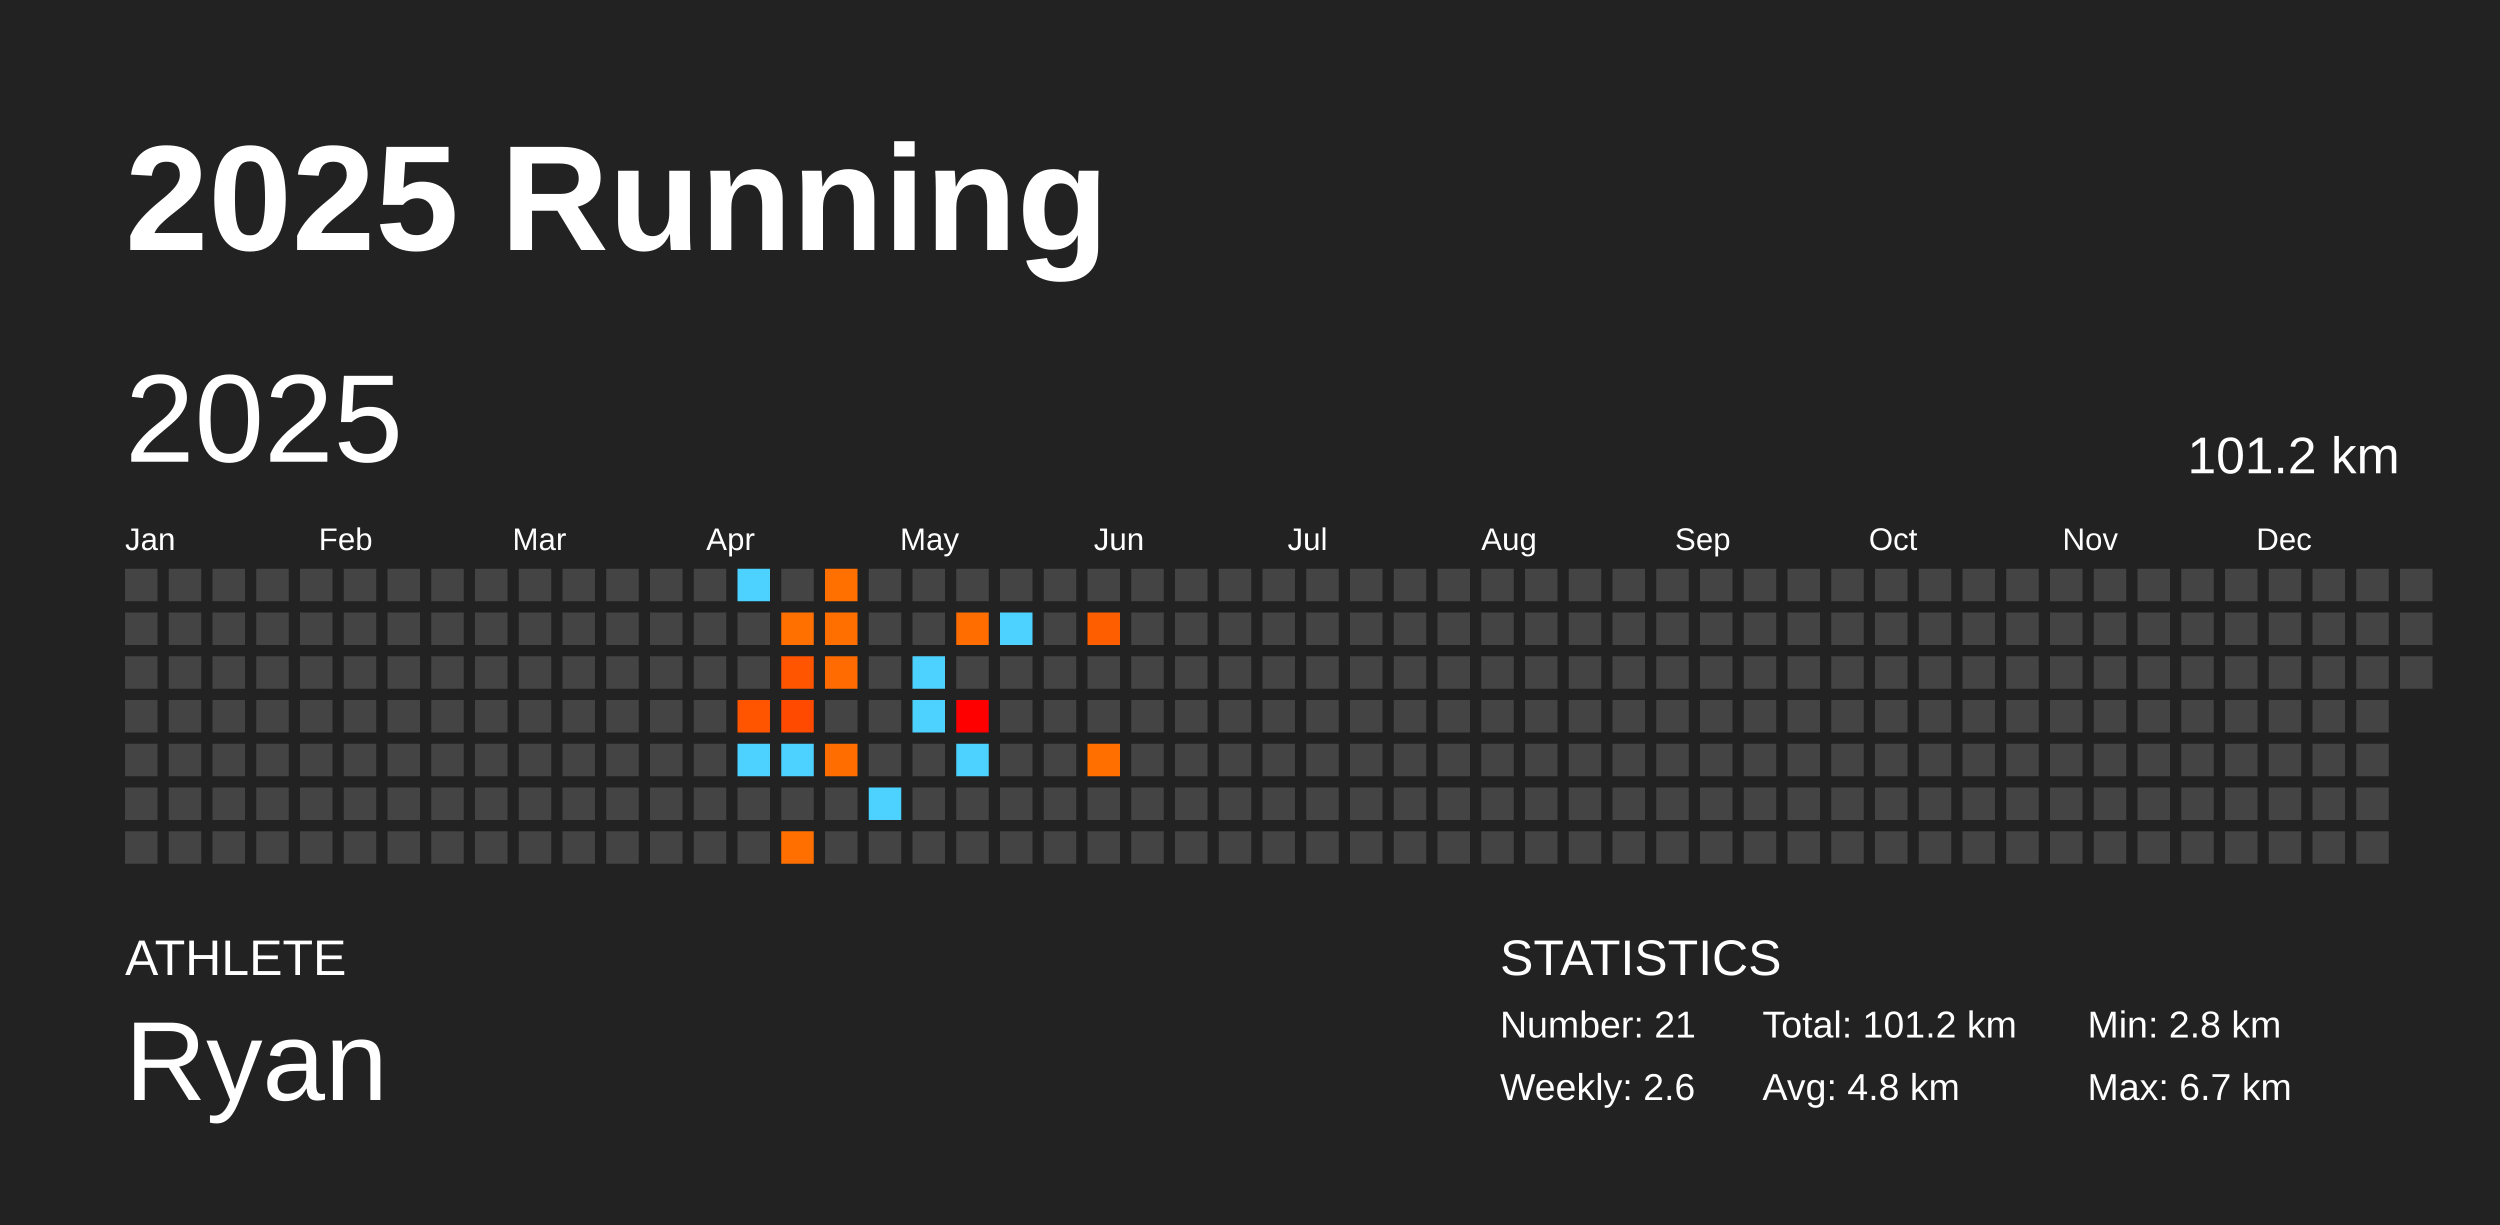
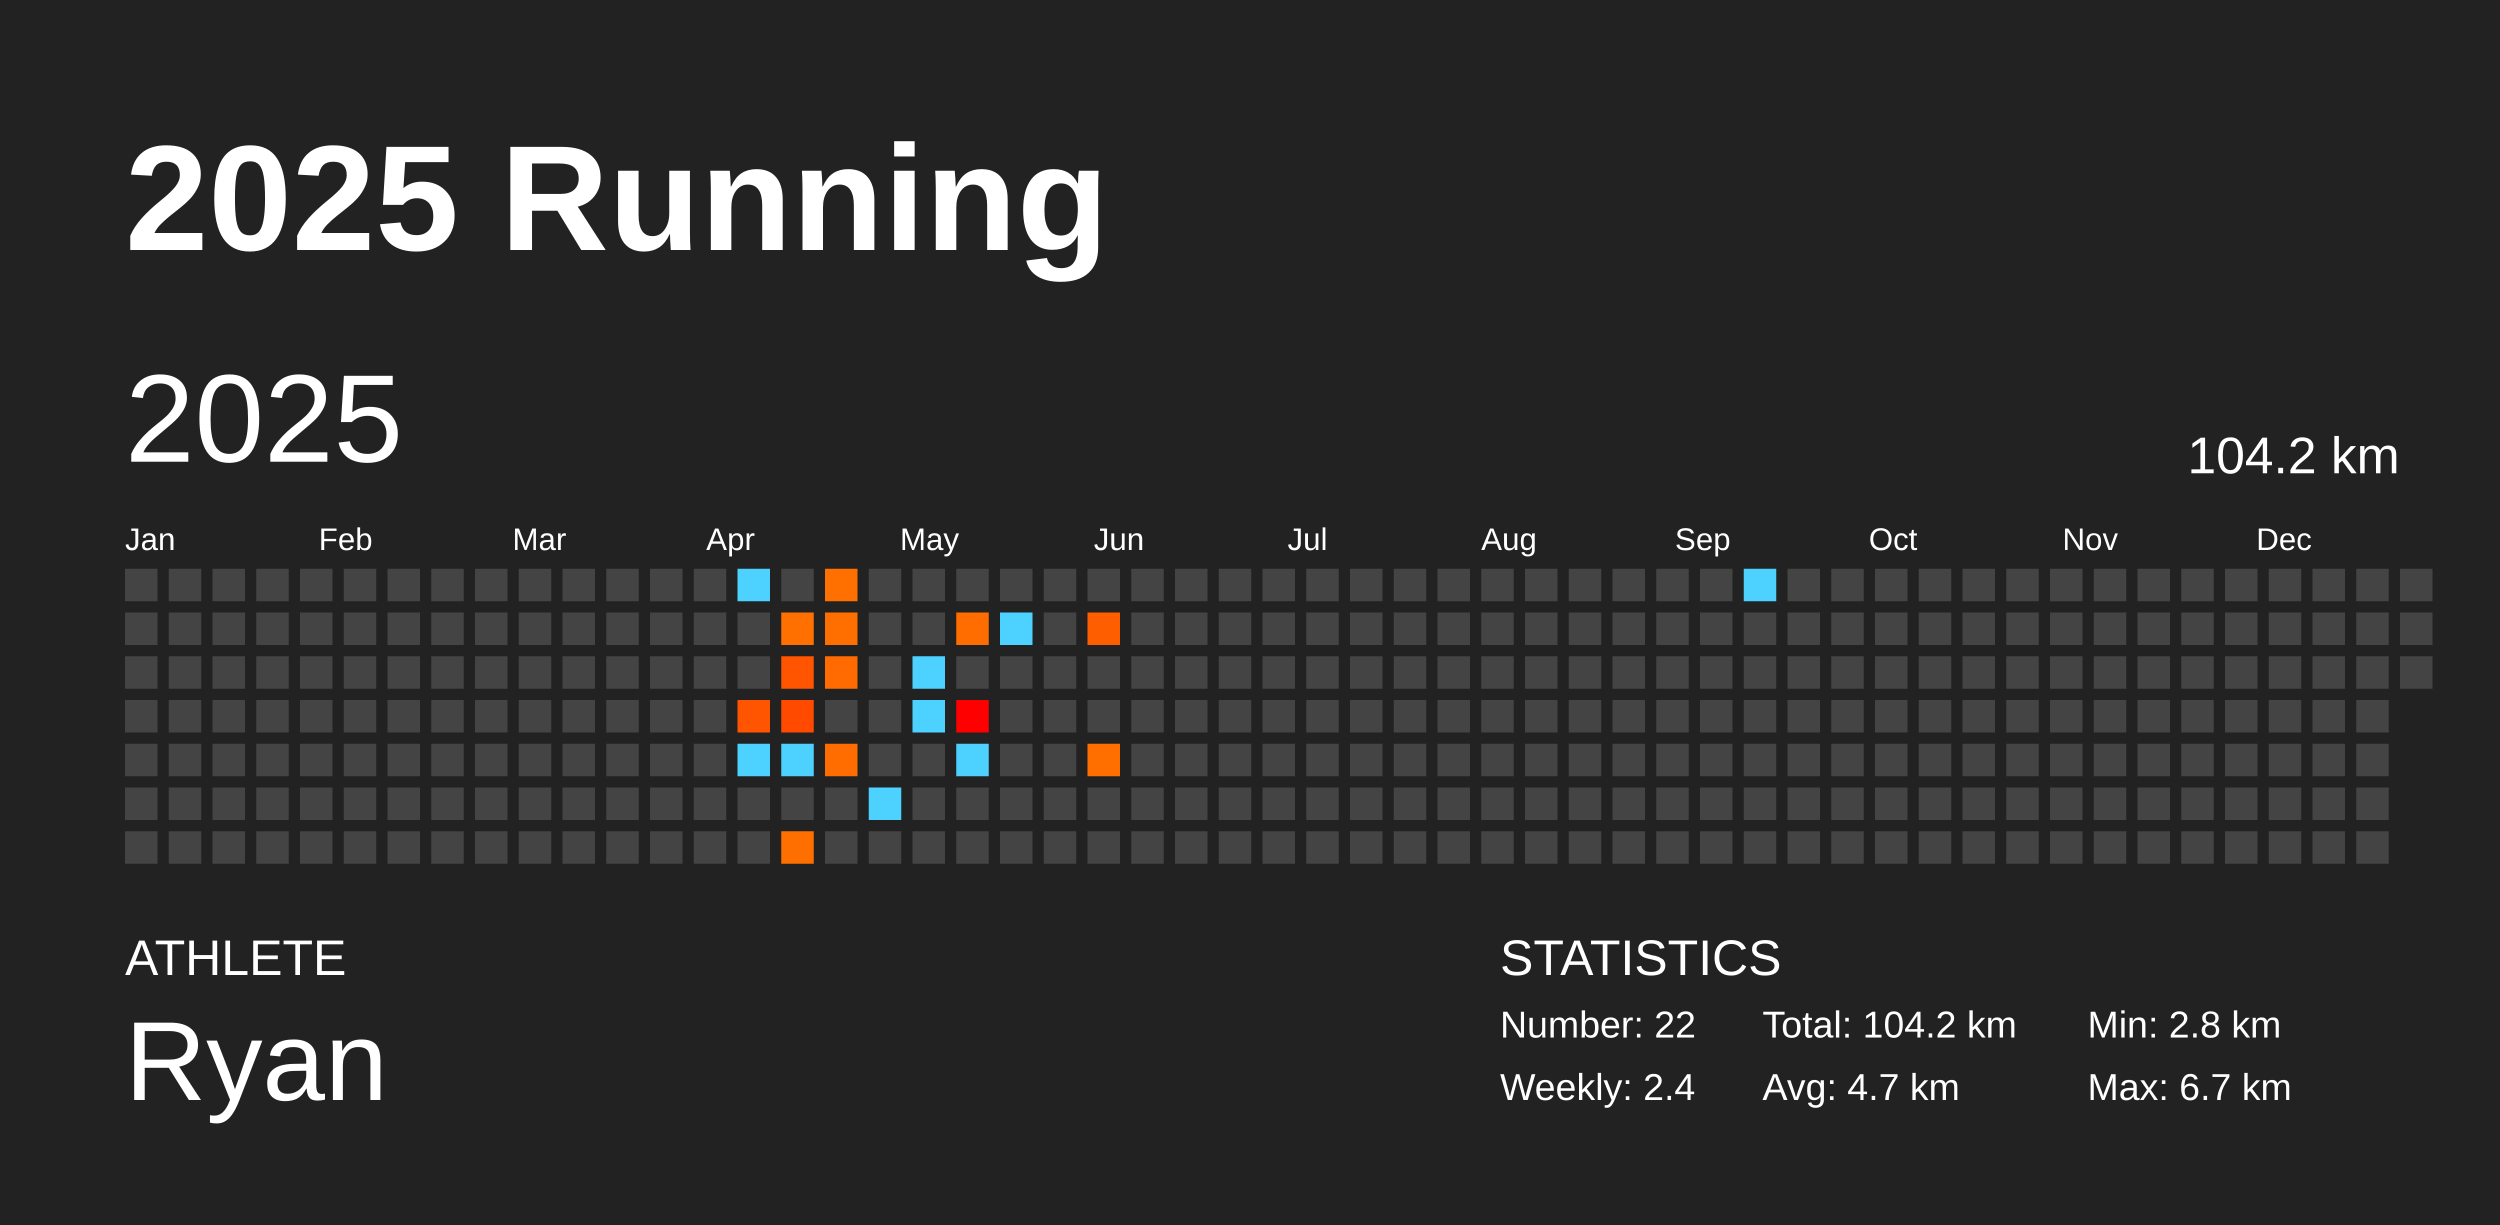
<svg xmlns="http://www.w3.org/2000/svg" baseProfile="full" height="98mm" version="1.1" viewBox="0,0,200,98" width="200mm">
  <defs />
  <rect fill="#222222" height="98" width="200" x="0" y="0" />
  <text fill="#FFFFFF" style="font-size:12px; font-family:Arial; font-weight:bold;" x="10" y="20">2025 Running</text>
  <text fill="#FFFFFF" style="font-size:4px; font-family:Arial" x="10" y="78">ATHLETE</text>
  <text fill="#FFFFFF" style="font-size:9px; font-family:Arial" x="10" y="88">Ryan</text>
  <text fill="#FFFFFF" style="font-size:4px; font-family:Arial" x="120" y="78">STATISTICS</text>
-   <text fill="#FFFFFF" style="font-size:3px; font-family:Arial" x="120" y="83">Number: 21</text>
-   <text fill="#FFFFFF" style="font-size:3px; font-family:Arial" x="120" y="88">Weekly: 2.6</text>
-   <text fill="#FFFFFF" style="font-size:3px; font-family:Arial" x="141" y="83">Total: 101.2 km</text>
-   <text fill="#FFFFFF" style="font-size:3px; font-family:Arial" x="141" y="88">Avg: 4.8 km</text>
+   <text fill="#FFFFFF" style="font-size:3px; font-family:Arial" x="120" y="83">Number: 22</text>
+   <text fill="#FFFFFF" style="font-size:3px; font-family:Arial" x="120" y="88">Weekly: 2.4</text>
+   <text fill="#FFFFFF" style="font-size:3px; font-family:Arial" x="141" y="83">Total: 104.2 km</text>
+   <text fill="#FFFFFF" style="font-size:3px; font-family:Arial" x="141" y="88">Avg: 4.7 km</text>
  <text fill="#FFFFFF" style="font-size:3px; font-family:Arial" x="167" y="83">Min: 2.8 km</text>
  <text fill="#FFFFFF" style="font-size:3px; font-family:Arial" x="167" y="88">Max: 6.7 km</text>
  <text dominant-baseline="hanging" fill="#FFFFFF" style="font-size:10.0px; font-family:Arial;" x="10" y="30">2025</text>
-   <text dominant-baseline="hanging" fill="#FFFFFF" style="font-size:4.125px; font-family:Arial;" x="175" y="35">101.2 km</text>
+   <text dominant-baseline="hanging" fill="#FFFFFF" style="font-size:4.125px; font-family:Arial;" x="175" y="35">104.2 km</text>
  <text fill="#FFFFFF" style="font-size:2.5px; font-family:Arial" x="10.0" y="44">Jan</text>
  <text fill="#FFFFFF" style="font-size:2.5px; font-family:Arial" x="25.5" y="44">Feb</text>
  <text fill="#FFFFFF" style="font-size:2.5px; font-family:Arial" x="41.0" y="44">Mar</text>
  <text fill="#FFFFFF" style="font-size:2.5px; font-family:Arial" x="56.5" y="44">Apr</text>
  <text fill="#FFFFFF" style="font-size:2.5px; font-family:Arial" x="72.0" y="44">May</text>
  <text fill="#FFFFFF" style="font-size:2.5px; font-family:Arial" x="87.5" y="44">Jun</text>
  <text fill="#FFFFFF" style="font-size:2.5px; font-family:Arial" x="103.0" y="44">Jul</text>
  <text fill="#FFFFFF" style="font-size:2.5px; font-family:Arial" x="118.5" y="44">Aug</text>
  <text fill="#FFFFFF" style="font-size:2.5px; font-family:Arial" x="134.0" y="44">Sep</text>
  <text fill="#FFFFFF" style="font-size:2.5px; font-family:Arial" x="149.5" y="44">Oct</text>
  <text fill="#FFFFFF" style="font-size:2.5px; font-family:Arial" x="165.0" y="44">Nov</text>
  <text fill="#FFFFFF" style="font-size:2.5px; font-family:Arial" x="180.5" y="44">Dec</text>
  <rect fill="#444444" height="2.6" width="2.6" x="10.0" y="45.5" />
  <rect fill="#444444" height="2.6" width="2.6" x="10.0" y="49.0" />
  <rect fill="#444444" height="2.6" width="2.6" x="10.0" y="52.5" />
  <rect fill="#444444" height="2.6" width="2.6" x="10.0" y="56.0" />
  <rect fill="#444444" height="2.6" width="2.6" x="10.0" y="59.5" />
  <rect fill="#444444" height="2.6" width="2.6" x="10.0" y="63.0" />
  <rect fill="#444444" height="2.6" width="2.6" x="10.0" y="66.5" />
  <rect fill="#444444" height="2.6" width="2.6" x="13.5" y="45.5" />
  <rect fill="#444444" height="2.6" width="2.6" x="13.5" y="49.0" />
  <rect fill="#444444" height="2.6" width="2.6" x="13.5" y="52.5" />
  <rect fill="#444444" height="2.6" width="2.6" x="13.5" y="56.0" />
  <rect fill="#444444" height="2.6" width="2.6" x="13.5" y="59.5" />
  <rect fill="#444444" height="2.6" width="2.6" x="13.5" y="63.0" />
  <rect fill="#444444" height="2.6" width="2.6" x="13.5" y="66.5" />
  <rect fill="#444444" height="2.6" width="2.6" x="17.0" y="45.5" />
  <rect fill="#444444" height="2.6" width="2.6" x="17.0" y="49.0" />
  <rect fill="#444444" height="2.6" width="2.6" x="17.0" y="52.5" />
  <rect fill="#444444" height="2.6" width="2.6" x="17.0" y="56.0" />
  <rect fill="#444444" height="2.6" width="2.6" x="17.0" y="59.5" />
  <rect fill="#444444" height="2.6" width="2.6" x="17.0" y="63.0" />
  <rect fill="#444444" height="2.6" width="2.6" x="17.0" y="66.5" />
  <rect fill="#444444" height="2.6" width="2.6" x="20.5" y="45.5" />
  <rect fill="#444444" height="2.6" width="2.6" x="20.5" y="49.0" />
  <rect fill="#444444" height="2.6" width="2.6" x="20.5" y="52.5" />
  <rect fill="#444444" height="2.6" width="2.6" x="20.5" y="56.0" />
  <rect fill="#444444" height="2.6" width="2.6" x="20.5" y="59.5" />
  <rect fill="#444444" height="2.6" width="2.6" x="20.5" y="63.0" />
  <rect fill="#444444" height="2.6" width="2.6" x="20.5" y="66.5" />
  <rect fill="#444444" height="2.6" width="2.6" x="24.0" y="45.5" />
  <rect fill="#444444" height="2.6" width="2.6" x="24.0" y="49.0" />
  <rect fill="#444444" height="2.6" width="2.6" x="24.0" y="52.5" />
  <rect fill="#444444" height="2.6" width="2.6" x="24.0" y="56.0" />
  <rect fill="#444444" height="2.6" width="2.6" x="24.0" y="59.5" />
  <rect fill="#444444" height="2.6" width="2.6" x="24.0" y="63.0" />
  <rect fill="#444444" height="2.6" width="2.6" x="24.0" y="66.5" />
  <rect fill="#444444" height="2.6" width="2.6" x="27.5" y="45.5" />
  <rect fill="#444444" height="2.6" width="2.6" x="27.5" y="49.0" />
  <rect fill="#444444" height="2.6" width="2.6" x="27.5" y="52.5" />
  <rect fill="#444444" height="2.6" width="2.6" x="27.5" y="56.0" />
  <rect fill="#444444" height="2.6" width="2.6" x="27.5" y="59.5" />
  <rect fill="#444444" height="2.6" width="2.6" x="27.5" y="63.0" />
  <rect fill="#444444" height="2.6" width="2.6" x="27.5" y="66.5" />
  <rect fill="#444444" height="2.6" width="2.6" x="31.0" y="45.5" />
  <rect fill="#444444" height="2.6" width="2.6" x="31.0" y="49.0" />
  <rect fill="#444444" height="2.6" width="2.6" x="31.0" y="52.5" />
  <rect fill="#444444" height="2.6" width="2.6" x="31.0" y="56.0" />
  <rect fill="#444444" height="2.6" width="2.6" x="31.0" y="59.5" />
  <rect fill="#444444" height="2.6" width="2.6" x="31.0" y="63.0" />
  <rect fill="#444444" height="2.6" width="2.6" x="31.0" y="66.5" />
  <rect fill="#444444" height="2.6" width="2.6" x="34.5" y="45.5" />
  <rect fill="#444444" height="2.6" width="2.6" x="34.5" y="49.0" />
  <rect fill="#444444" height="2.6" width="2.6" x="34.5" y="52.5" />
  <rect fill="#444444" height="2.6" width="2.6" x="34.5" y="56.0" />
  <rect fill="#444444" height="2.6" width="2.6" x="34.5" y="59.5" />
  <rect fill="#444444" height="2.6" width="2.6" x="34.5" y="63.0" />
  <rect fill="#444444" height="2.6" width="2.6" x="34.5" y="66.5" />
  <rect fill="#444444" height="2.6" width="2.6" x="38.0" y="45.5" />
  <rect fill="#444444" height="2.6" width="2.6" x="38.0" y="49.0" />
  <rect fill="#444444" height="2.6" width="2.6" x="38.0" y="52.5" />
  <rect fill="#444444" height="2.6" width="2.6" x="38.0" y="56.0" />
  <rect fill="#444444" height="2.6" width="2.6" x="38.0" y="59.5" />
  <rect fill="#444444" height="2.6" width="2.6" x="38.0" y="63.0" />
  <rect fill="#444444" height="2.6" width="2.6" x="38.0" y="66.5" />
  <rect fill="#444444" height="2.6" width="2.6" x="41.5" y="45.5" />
  <rect fill="#444444" height="2.6" width="2.6" x="41.5" y="49.0" />
  <rect fill="#444444" height="2.6" width="2.6" x="41.5" y="52.5" />
  <rect fill="#444444" height="2.6" width="2.6" x="41.5" y="56.0" />
  <rect fill="#444444" height="2.6" width="2.6" x="41.5" y="59.5" />
  <rect fill="#444444" height="2.6" width="2.6" x="41.5" y="63.0" />
  <rect fill="#444444" height="2.6" width="2.6" x="41.5" y="66.5" />
  <rect fill="#444444" height="2.6" width="2.6" x="45.0" y="45.5" />
  <rect fill="#444444" height="2.6" width="2.6" x="45.0" y="49.0" />
  <rect fill="#444444" height="2.6" width="2.6" x="45.0" y="52.5" />
  <rect fill="#444444" height="2.6" width="2.6" x="45.0" y="56.0" />
  <rect fill="#444444" height="2.6" width="2.6" x="45.0" y="59.5" />
  <rect fill="#444444" height="2.6" width="2.6" x="45.0" y="63.0" />
  <rect fill="#444444" height="2.6" width="2.6" x="45.0" y="66.5" />
  <rect fill="#444444" height="2.6" width="2.6" x="48.5" y="45.5" />
  <rect fill="#444444" height="2.6" width="2.6" x="48.5" y="49.0" />
  <rect fill="#444444" height="2.6" width="2.6" x="48.5" y="52.5" />
  <rect fill="#444444" height="2.6" width="2.6" x="48.5" y="56.0" />
  <rect fill="#444444" height="2.6" width="2.6" x="48.5" y="59.5" />
  <rect fill="#444444" height="2.6" width="2.6" x="48.5" y="63.0" />
  <rect fill="#444444" height="2.6" width="2.6" x="48.5" y="66.5" />
  <rect fill="#444444" height="2.6" width="2.6" x="52.0" y="45.5" />
  <rect fill="#444444" height="2.6" width="2.6" x="52.0" y="49.0" />
  <rect fill="#444444" height="2.6" width="2.6" x="52.0" y="52.5" />
  <rect fill="#444444" height="2.6" width="2.6" x="52.0" y="56.0" />
  <rect fill="#444444" height="2.6" width="2.6" x="52.0" y="59.5" />
  <rect fill="#444444" height="2.6" width="2.6" x="52.0" y="63.0" />
  <rect fill="#444444" height="2.6" width="2.6" x="52.0" y="66.5" />
  <rect fill="#444444" height="2.6" width="2.6" x="55.5" y="45.5" />
  <rect fill="#444444" height="2.6" width="2.6" x="55.5" y="49.0" />
  <rect fill="#444444" height="2.6" width="2.6" x="55.5" y="52.5" />
  <rect fill="#444444" height="2.6" width="2.6" x="55.5" y="56.0" />
  <rect fill="#444444" height="2.6" width="2.6" x="55.5" y="59.5" />
  <rect fill="#444444" height="2.6" width="2.6" x="55.5" y="63.0" />
  <rect fill="#444444" height="2.6" width="2.6" x="55.5" y="66.5" />
  <rect fill="#4dd2ff" height="2.6" width="2.6" x="59.0" y="45.5" />
  <rect fill="#444444" height="2.6" width="2.6" x="59.0" y="49.0" />
  <rect fill="#444444" height="2.6" width="2.6" x="59.0" y="52.5" />
  <rect fill="#ff5500" height="2.6" width="2.6" x="59.0" y="56.0" />
  <rect fill="#4dd2ff" height="2.6" width="2.6" x="59.0" y="59.5" />
  <rect fill="#444444" height="2.6" width="2.6" x="59.0" y="63.0" />
  <rect fill="#444444" height="2.6" width="2.6" x="59.0" y="66.5" />
  <rect fill="#444444" height="2.6" width="2.6" x="62.5" y="45.5" />
  <rect fill="#ff7000" height="2.6" width="2.6" x="62.5" y="49.0" />
  <rect fill="#ff5400" height="2.6" width="2.6" x="62.5" y="52.5" />
  <rect fill="#ff4a00" height="2.6" width="2.6" x="62.5" y="56.0" />
  <rect fill="#4dd2ff" height="2.6" width="2.6" x="62.5" y="59.5" />
  <rect fill="#444444" height="2.6" width="2.6" x="62.5" y="63.0" />
  <rect fill="#ff6f00" height="2.6" width="2.6" x="62.5" y="66.5" />
  <rect fill="#ff7000" height="2.6" width="2.6" x="66.0" y="45.5" />
  <rect fill="#ff6f00" height="2.6" width="2.6" x="66.0" y="49.0" />
  <rect fill="#ff6b00" height="2.6" width="2.6" x="66.0" y="52.5" />
  <rect fill="#444444" height="2.6" width="2.6" x="66.0" y="56.0" />
  <rect fill="#ff6d00" height="2.6" width="2.6" x="66.0" y="59.5" />
  <rect fill="#444444" height="2.6" width="2.6" x="66.0" y="63.0" />
  <rect fill="#444444" height="2.6" width="2.6" x="66.0" y="66.5" />
  <rect fill="#444444" height="2.6" width="2.6" x="69.5" y="45.5" />
  <rect fill="#444444" height="2.6" width="2.6" x="69.5" y="49.0" />
  <rect fill="#444444" height="2.6" width="2.6" x="69.5" y="52.5" />
  <rect fill="#444444" height="2.6" width="2.6" x="69.5" y="56.0" />
  <rect fill="#444444" height="2.6" width="2.6" x="69.5" y="59.5" />
  <rect fill="#4dd2ff" height="2.6" width="2.6" x="69.5" y="63.0" />
  <rect fill="#444444" height="2.6" width="2.6" x="69.5" y="66.5" />
  <rect fill="#444444" height="2.6" width="2.6" x="73.0" y="45.5" />
  <rect fill="#444444" height="2.6" width="2.6" x="73.0" y="49.0" />
  <rect fill="#4dd2ff" height="2.6" width="2.6" x="73.0" y="52.5" />
  <rect fill="#4dd2ff" height="2.6" width="2.6" x="73.0" y="56.0" />
  <rect fill="#444444" height="2.6" width="2.6" x="73.0" y="59.5" />
  <rect fill="#444444" height="2.6" width="2.6" x="73.0" y="63.0" />
  <rect fill="#444444" height="2.6" width="2.6" x="73.0" y="66.5" />
  <rect fill="#444444" height="2.6" width="2.6" x="76.5" y="45.5" />
  <rect fill="#ff6c00" height="2.6" width="2.6" x="76.5" y="49.0" />
  <rect fill="#444444" height="2.6" width="2.6" x="76.5" y="52.5" />
  <rect fill="#ff0000" height="2.6" width="2.6" x="76.5" y="56.0" />
  <rect fill="#4dd2ff" height="2.6" width="2.6" x="76.5" y="59.5" />
  <rect fill="#444444" height="2.6" width="2.6" x="76.5" y="63.0" />
  <rect fill="#444444" height="2.6" width="2.6" x="76.5" y="66.5" />
  <rect fill="#444444" height="2.6" width="2.6" x="80.0" y="45.5" />
  <rect fill="#4dd2ff" height="2.6" width="2.6" x="80.0" y="49.0" />
  <rect fill="#444444" height="2.6" width="2.6" x="80.0" y="52.5" />
  <rect fill="#444444" height="2.6" width="2.6" x="80.0" y="56.0" />
  <rect fill="#444444" height="2.6" width="2.6" x="80.0" y="59.5" />
  <rect fill="#444444" height="2.6" width="2.6" x="80.0" y="63.0" />
  <rect fill="#444444" height="2.6" width="2.6" x="80.0" y="66.5" />
  <rect fill="#444444" height="2.6" width="2.6" x="83.5" y="45.5" />
  <rect fill="#444444" height="2.6" width="2.6" x="83.5" y="49.0" />
  <rect fill="#444444" height="2.6" width="2.6" x="83.5" y="52.5" />
  <rect fill="#444444" height="2.6" width="2.6" x="83.5" y="56.0" />
  <rect fill="#444444" height="2.6" width="2.6" x="83.5" y="59.5" />
  <rect fill="#444444" height="2.6" width="2.6" x="83.5" y="63.0" />
  <rect fill="#444444" height="2.6" width="2.6" x="83.5" y="66.5" />
  <rect fill="#444444" height="2.6" width="2.6" x="87.0" y="45.5" />
  <rect fill="#ff5e00" height="2.6" width="2.6" x="87.0" y="49.0" />
  <rect fill="#444444" height="2.6" width="2.6" x="87.0" y="52.5" />
  <rect fill="#444444" height="2.6" width="2.6" x="87.0" y="56.0" />
  <rect fill="#ff6f00" height="2.6" width="2.6" x="87.0" y="59.5" />
  <rect fill="#444444" height="2.6" width="2.6" x="87.0" y="63.0" />
  <rect fill="#444444" height="2.6" width="2.6" x="87.0" y="66.5" />
  <rect fill="#444444" height="2.6" width="2.6" x="90.5" y="45.5" />
  <rect fill="#444444" height="2.6" width="2.6" x="90.5" y="49.0" />
  <rect fill="#444444" height="2.6" width="2.6" x="90.5" y="52.5" />
  <rect fill="#444444" height="2.6" width="2.6" x="90.5" y="56.0" />
  <rect fill="#444444" height="2.6" width="2.6" x="90.5" y="59.5" />
  <rect fill="#444444" height="2.6" width="2.6" x="90.5" y="63.0" />
  <rect fill="#444444" height="2.6" width="2.6" x="90.5" y="66.5" />
  <rect fill="#444444" height="2.6" width="2.6" x="94.0" y="45.5" />
  <rect fill="#444444" height="2.6" width="2.6" x="94.0" y="49.0" />
  <rect fill="#444444" height="2.6" width="2.6" x="94.0" y="52.5" />
  <rect fill="#444444" height="2.6" width="2.6" x="94.0" y="56.0" />
  <rect fill="#444444" height="2.6" width="2.6" x="94.0" y="59.5" />
  <rect fill="#444444" height="2.6" width="2.6" x="94.0" y="63.0" />
  <rect fill="#444444" height="2.6" width="2.6" x="94.0" y="66.5" />
  <rect fill="#444444" height="2.6" width="2.6" x="97.5" y="45.5" />
  <rect fill="#444444" height="2.6" width="2.6" x="97.5" y="49.0" />
  <rect fill="#444444" height="2.6" width="2.6" x="97.5" y="52.5" />
  <rect fill="#444444" height="2.6" width="2.6" x="97.5" y="56.0" />
  <rect fill="#444444" height="2.6" width="2.6" x="97.5" y="59.5" />
  <rect fill="#444444" height="2.6" width="2.6" x="97.5" y="63.0" />
  <rect fill="#444444" height="2.6" width="2.6" x="97.5" y="66.5" />
  <rect fill="#444444" height="2.6" width="2.6" x="101.0" y="45.5" />
  <rect fill="#444444" height="2.6" width="2.6" x="101.0" y="49.0" />
  <rect fill="#444444" height="2.6" width="2.6" x="101.0" y="52.5" />
  <rect fill="#444444" height="2.6" width="2.6" x="101.0" y="56.0" />
  <rect fill="#444444" height="2.6" width="2.6" x="101.0" y="59.5" />
  <rect fill="#444444" height="2.6" width="2.6" x="101.0" y="63.0" />
  <rect fill="#444444" height="2.6" width="2.6" x="101.0" y="66.5" />
  <rect fill="#444444" height="2.6" width="2.6" x="104.5" y="45.5" />
  <rect fill="#444444" height="2.6" width="2.6" x="104.5" y="49.0" />
  <rect fill="#444444" height="2.6" width="2.6" x="104.5" y="52.5" />
  <rect fill="#444444" height="2.6" width="2.6" x="104.5" y="56.0" />
  <rect fill="#444444" height="2.6" width="2.6" x="104.5" y="59.5" />
  <rect fill="#444444" height="2.6" width="2.6" x="104.5" y="63.0" />
  <rect fill="#444444" height="2.6" width="2.6" x="104.5" y="66.5" />
  <rect fill="#444444" height="2.6" width="2.6" x="108.0" y="45.5" />
  <rect fill="#444444" height="2.6" width="2.6" x="108.0" y="49.0" />
  <rect fill="#444444" height="2.6" width="2.6" x="108.0" y="52.5" />
  <rect fill="#444444" height="2.6" width="2.6" x="108.0" y="56.0" />
  <rect fill="#444444" height="2.6" width="2.6" x="108.0" y="59.5" />
  <rect fill="#444444" height="2.6" width="2.6" x="108.0" y="63.0" />
  <rect fill="#444444" height="2.6" width="2.6" x="108.0" y="66.5" />
  <rect fill="#444444" height="2.6" width="2.6" x="111.5" y="45.5" />
  <rect fill="#444444" height="2.6" width="2.6" x="111.5" y="49.0" />
  <rect fill="#444444" height="2.6" width="2.6" x="111.5" y="52.5" />
  <rect fill="#444444" height="2.6" width="2.6" x="111.5" y="56.0" />
  <rect fill="#444444" height="2.6" width="2.6" x="111.5" y="59.5" />
  <rect fill="#444444" height="2.6" width="2.6" x="111.5" y="63.0" />
  <rect fill="#444444" height="2.6" width="2.6" x="111.5" y="66.5" />
  <rect fill="#444444" height="2.6" width="2.6" x="115.0" y="45.5" />
  <rect fill="#444444" height="2.6" width="2.6" x="115.0" y="49.0" />
  <rect fill="#444444" height="2.6" width="2.6" x="115.0" y="52.5" />
  <rect fill="#444444" height="2.6" width="2.6" x="115.0" y="56.0" />
  <rect fill="#444444" height="2.6" width="2.6" x="115.0" y="59.5" />
  <rect fill="#444444" height="2.6" width="2.6" x="115.0" y="63.0" />
  <rect fill="#444444" height="2.6" width="2.6" x="115.0" y="66.5" />
  <rect fill="#444444" height="2.6" width="2.6" x="118.5" y="45.5" />
  <rect fill="#444444" height="2.6" width="2.6" x="118.5" y="49.0" />
  <rect fill="#444444" height="2.6" width="2.6" x="118.5" y="52.5" />
  <rect fill="#444444" height="2.6" width="2.6" x="118.5" y="56.0" />
  <rect fill="#444444" height="2.6" width="2.6" x="118.5" y="59.5" />
  <rect fill="#444444" height="2.6" width="2.6" x="118.5" y="63.0" />
  <rect fill="#444444" height="2.6" width="2.6" x="118.5" y="66.5" />
  <rect fill="#444444" height="2.6" width="2.6" x="122.0" y="45.5" />
  <rect fill="#444444" height="2.6" width="2.6" x="122.0" y="49.0" />
  <rect fill="#444444" height="2.6" width="2.6" x="122.0" y="52.5" />
  <rect fill="#444444" height="2.6" width="2.6" x="122.0" y="56.0" />
  <rect fill="#444444" height="2.6" width="2.6" x="122.0" y="59.5" />
  <rect fill="#444444" height="2.6" width="2.6" x="122.0" y="63.0" />
  <rect fill="#444444" height="2.6" width="2.6" x="122.0" y="66.5" />
  <rect fill="#444444" height="2.6" width="2.6" x="125.5" y="45.5" />
  <rect fill="#444444" height="2.6" width="2.6" x="125.5" y="49.0" />
  <rect fill="#444444" height="2.6" width="2.6" x="125.5" y="52.5" />
  <rect fill="#444444" height="2.6" width="2.6" x="125.5" y="56.0" />
  <rect fill="#444444" height="2.6" width="2.6" x="125.5" y="59.5" />
  <rect fill="#444444" height="2.6" width="2.6" x="125.5" y="63.0" />
  <rect fill="#444444" height="2.6" width="2.6" x="125.5" y="66.5" />
  <rect fill="#444444" height="2.6" width="2.6" x="129.0" y="45.5" />
  <rect fill="#444444" height="2.6" width="2.6" x="129.0" y="49.0" />
  <rect fill="#444444" height="2.6" width="2.6" x="129.0" y="52.5" />
  <rect fill="#444444" height="2.6" width="2.6" x="129.0" y="56.0" />
  <rect fill="#444444" height="2.6" width="2.6" x="129.0" y="59.5" />
  <rect fill="#444444" height="2.6" width="2.6" x="129.0" y="63.0" />
  <rect fill="#444444" height="2.6" width="2.6" x="129.0" y="66.5" />
  <rect fill="#444444" height="2.6" width="2.6" x="132.5" y="45.5" />
  <rect fill="#444444" height="2.6" width="2.6" x="132.5" y="49.0" />
  <rect fill="#444444" height="2.6" width="2.6" x="132.5" y="52.5" />
  <rect fill="#444444" height="2.6" width="2.6" x="132.5" y="56.0" />
  <rect fill="#444444" height="2.6" width="2.6" x="132.5" y="59.5" />
  <rect fill="#444444" height="2.6" width="2.6" x="132.5" y="63.0" />
  <rect fill="#444444" height="2.6" width="2.6" x="132.5" y="66.5" />
  <rect fill="#444444" height="2.6" width="2.6" x="136.0" y="45.5" />
  <rect fill="#444444" height="2.6" width="2.6" x="136.0" y="49.0" />
  <rect fill="#444444" height="2.6" width="2.6" x="136.0" y="52.5" />
  <rect fill="#444444" height="2.6" width="2.6" x="136.0" y="56.0" />
  <rect fill="#444444" height="2.6" width="2.6" x="136.0" y="59.5" />
  <rect fill="#444444" height="2.6" width="2.6" x="136.0" y="63.0" />
  <rect fill="#444444" height="2.6" width="2.6" x="136.0" y="66.5" />
-   <rect fill="#444444" height="2.6" width="2.6" x="139.5" y="45.5" />
+   <rect fill="#4dd2ff" height="2.6" width="2.6" x="139.5" y="45.5" />
  <rect fill="#444444" height="2.6" width="2.6" x="139.5" y="49.0" />
  <rect fill="#444444" height="2.6" width="2.6" x="139.5" y="52.5" />
  <rect fill="#444444" height="2.6" width="2.6" x="139.5" y="56.0" />
  <rect fill="#444444" height="2.6" width="2.6" x="139.5" y="59.5" />
  <rect fill="#444444" height="2.6" width="2.6" x="139.5" y="63.0" />
  <rect fill="#444444" height="2.6" width="2.6" x="139.5" y="66.5" />
  <rect fill="#444444" height="2.6" width="2.6" x="143.0" y="45.5" />
  <rect fill="#444444" height="2.6" width="2.6" x="143.0" y="49.0" />
  <rect fill="#444444" height="2.6" width="2.6" x="143.0" y="52.5" />
  <rect fill="#444444" height="2.6" width="2.6" x="143.0" y="56.0" />
  <rect fill="#444444" height="2.6" width="2.6" x="143.0" y="59.5" />
  <rect fill="#444444" height="2.6" width="2.6" x="143.0" y="63.0" />
  <rect fill="#444444" height="2.6" width="2.6" x="143.0" y="66.5" />
  <rect fill="#444444" height="2.6" width="2.6" x="146.5" y="45.5" />
  <rect fill="#444444" height="2.6" width="2.6" x="146.5" y="49.0" />
  <rect fill="#444444" height="2.6" width="2.6" x="146.5" y="52.5" />
  <rect fill="#444444" height="2.6" width="2.6" x="146.5" y="56.0" />
  <rect fill="#444444" height="2.6" width="2.6" x="146.5" y="59.5" />
  <rect fill="#444444" height="2.6" width="2.6" x="146.5" y="63.0" />
  <rect fill="#444444" height="2.6" width="2.6" x="146.5" y="66.5" />
  <rect fill="#444444" height="2.6" width="2.6" x="150.0" y="45.5" />
  <rect fill="#444444" height="2.6" width="2.6" x="150.0" y="49.0" />
  <rect fill="#444444" height="2.6" width="2.6" x="150.0" y="52.5" />
  <rect fill="#444444" height="2.6" width="2.6" x="150.0" y="56.0" />
  <rect fill="#444444" height="2.6" width="2.6" x="150.0" y="59.5" />
  <rect fill="#444444" height="2.6" width="2.6" x="150.0" y="63.0" />
  <rect fill="#444444" height="2.6" width="2.6" x="150.0" y="66.5" />
  <rect fill="#444444" height="2.6" width="2.6" x="153.5" y="45.5" />
  <rect fill="#444444" height="2.6" width="2.6" x="153.5" y="49.0" />
  <rect fill="#444444" height="2.6" width="2.6" x="153.5" y="52.5" />
  <rect fill="#444444" height="2.6" width="2.6" x="153.5" y="56.0" />
  <rect fill="#444444" height="2.6" width="2.6" x="153.5" y="59.5" />
  <rect fill="#444444" height="2.6" width="2.6" x="153.5" y="63.0" />
  <rect fill="#444444" height="2.6" width="2.6" x="153.5" y="66.5" />
  <rect fill="#444444" height="2.6" width="2.6" x="157.0" y="45.5" />
  <rect fill="#444444" height="2.6" width="2.6" x="157.0" y="49.0" />
  <rect fill="#444444" height="2.6" width="2.6" x="157.0" y="52.5" />
  <rect fill="#444444" height="2.6" width="2.6" x="157.0" y="56.0" />
  <rect fill="#444444" height="2.6" width="2.6" x="157.0" y="59.5" />
  <rect fill="#444444" height="2.6" width="2.6" x="157.0" y="63.0" />
  <rect fill="#444444" height="2.6" width="2.6" x="157.0" y="66.5" />
  <rect fill="#444444" height="2.6" width="2.6" x="160.5" y="45.5" />
  <rect fill="#444444" height="2.6" width="2.6" x="160.5" y="49.0" />
  <rect fill="#444444" height="2.6" width="2.6" x="160.5" y="52.5" />
  <rect fill="#444444" height="2.6" width="2.6" x="160.5" y="56.0" />
  <rect fill="#444444" height="2.6" width="2.6" x="160.5" y="59.5" />
  <rect fill="#444444" height="2.6" width="2.6" x="160.5" y="63.0" />
  <rect fill="#444444" height="2.6" width="2.6" x="160.5" y="66.5" />
  <rect fill="#444444" height="2.6" width="2.6" x="164.0" y="45.5" />
  <rect fill="#444444" height="2.6" width="2.6" x="164.0" y="49.0" />
  <rect fill="#444444" height="2.6" width="2.6" x="164.0" y="52.5" />
  <rect fill="#444444" height="2.6" width="2.6" x="164.0" y="56.0" />
  <rect fill="#444444" height="2.6" width="2.6" x="164.0" y="59.5" />
  <rect fill="#444444" height="2.6" width="2.6" x="164.0" y="63.0" />
  <rect fill="#444444" height="2.6" width="2.6" x="164.0" y="66.5" />
  <rect fill="#444444" height="2.6" width="2.6" x="167.5" y="45.5" />
  <rect fill="#444444" height="2.6" width="2.6" x="167.5" y="49.0" />
  <rect fill="#444444" height="2.6" width="2.6" x="167.5" y="52.5" />
  <rect fill="#444444" height="2.6" width="2.6" x="167.5" y="56.0" />
  <rect fill="#444444" height="2.6" width="2.6" x="167.5" y="59.5" />
  <rect fill="#444444" height="2.6" width="2.6" x="167.5" y="63.0" />
  <rect fill="#444444" height="2.6" width="2.6" x="167.5" y="66.5" />
  <rect fill="#444444" height="2.6" width="2.6" x="171.0" y="45.5" />
  <rect fill="#444444" height="2.6" width="2.6" x="171.0" y="49.0" />
  <rect fill="#444444" height="2.6" width="2.6" x="171.0" y="52.5" />
  <rect fill="#444444" height="2.6" width="2.6" x="171.0" y="56.0" />
  <rect fill="#444444" height="2.6" width="2.6" x="171.0" y="59.5" />
  <rect fill="#444444" height="2.6" width="2.6" x="171.0" y="63.0" />
  <rect fill="#444444" height="2.6" width="2.6" x="171.0" y="66.5" />
  <rect fill="#444444" height="2.6" width="2.6" x="174.5" y="45.5" />
  <rect fill="#444444" height="2.6" width="2.6" x="174.5" y="49.0" />
  <rect fill="#444444" height="2.6" width="2.6" x="174.5" y="52.5" />
  <rect fill="#444444" height="2.6" width="2.6" x="174.5" y="56.0" />
  <rect fill="#444444" height="2.6" width="2.6" x="174.5" y="59.5" />
  <rect fill="#444444" height="2.6" width="2.6" x="174.5" y="63.0" />
  <rect fill="#444444" height="2.6" width="2.6" x="174.5" y="66.5" />
  <rect fill="#444444" height="2.6" width="2.6" x="178.0" y="45.5" />
  <rect fill="#444444" height="2.6" width="2.6" x="178.0" y="49.0" />
  <rect fill="#444444" height="2.6" width="2.6" x="178.0" y="52.5" />
  <rect fill="#444444" height="2.6" width="2.6" x="178.0" y="56.0" />
  <rect fill="#444444" height="2.6" width="2.6" x="178.0" y="59.5" />
  <rect fill="#444444" height="2.6" width="2.6" x="178.0" y="63.0" />
  <rect fill="#444444" height="2.6" width="2.6" x="178.0" y="66.5" />
  <rect fill="#444444" height="2.6" width="2.6" x="181.5" y="45.5" />
  <rect fill="#444444" height="2.6" width="2.6" x="181.5" y="49.0" />
  <rect fill="#444444" height="2.6" width="2.6" x="181.5" y="52.5" />
  <rect fill="#444444" height="2.6" width="2.6" x="181.5" y="56.0" />
  <rect fill="#444444" height="2.6" width="2.6" x="181.5" y="59.5" />
  <rect fill="#444444" height="2.6" width="2.6" x="181.5" y="63.0" />
  <rect fill="#444444" height="2.6" width="2.6" x="181.5" y="66.5" />
  <rect fill="#444444" height="2.6" width="2.6" x="185.0" y="45.5" />
  <rect fill="#444444" height="2.6" width="2.6" x="185.0" y="49.0" />
  <rect fill="#444444" height="2.6" width="2.6" x="185.0" y="52.5" />
  <rect fill="#444444" height="2.6" width="2.6" x="185.0" y="56.0" />
  <rect fill="#444444" height="2.6" width="2.6" x="185.0" y="59.5" />
  <rect fill="#444444" height="2.6" width="2.6" x="185.0" y="63.0" />
  <rect fill="#444444" height="2.6" width="2.6" x="185.0" y="66.5" />
  <rect fill="#444444" height="2.6" width="2.6" x="188.5" y="45.5" />
  <rect fill="#444444" height="2.6" width="2.6" x="188.5" y="49.0" />
  <rect fill="#444444" height="2.6" width="2.6" x="188.5" y="52.5" />
  <rect fill="#444444" height="2.6" width="2.6" x="188.5" y="56.0" />
  <rect fill="#444444" height="2.6" width="2.6" x="188.5" y="59.5" />
  <rect fill="#444444" height="2.6" width="2.6" x="188.5" y="63.0" />
  <rect fill="#444444" height="2.6" width="2.6" x="188.5" y="66.5" />
  <rect fill="#444444" height="2.6" width="2.6" x="192.0" y="45.5" />
  <rect fill="#444444" height="2.6" width="2.6" x="192.0" y="49.0" />
  <rect fill="#444444" height="2.6" width="2.6" x="192.0" y="52.5" />
</svg>
